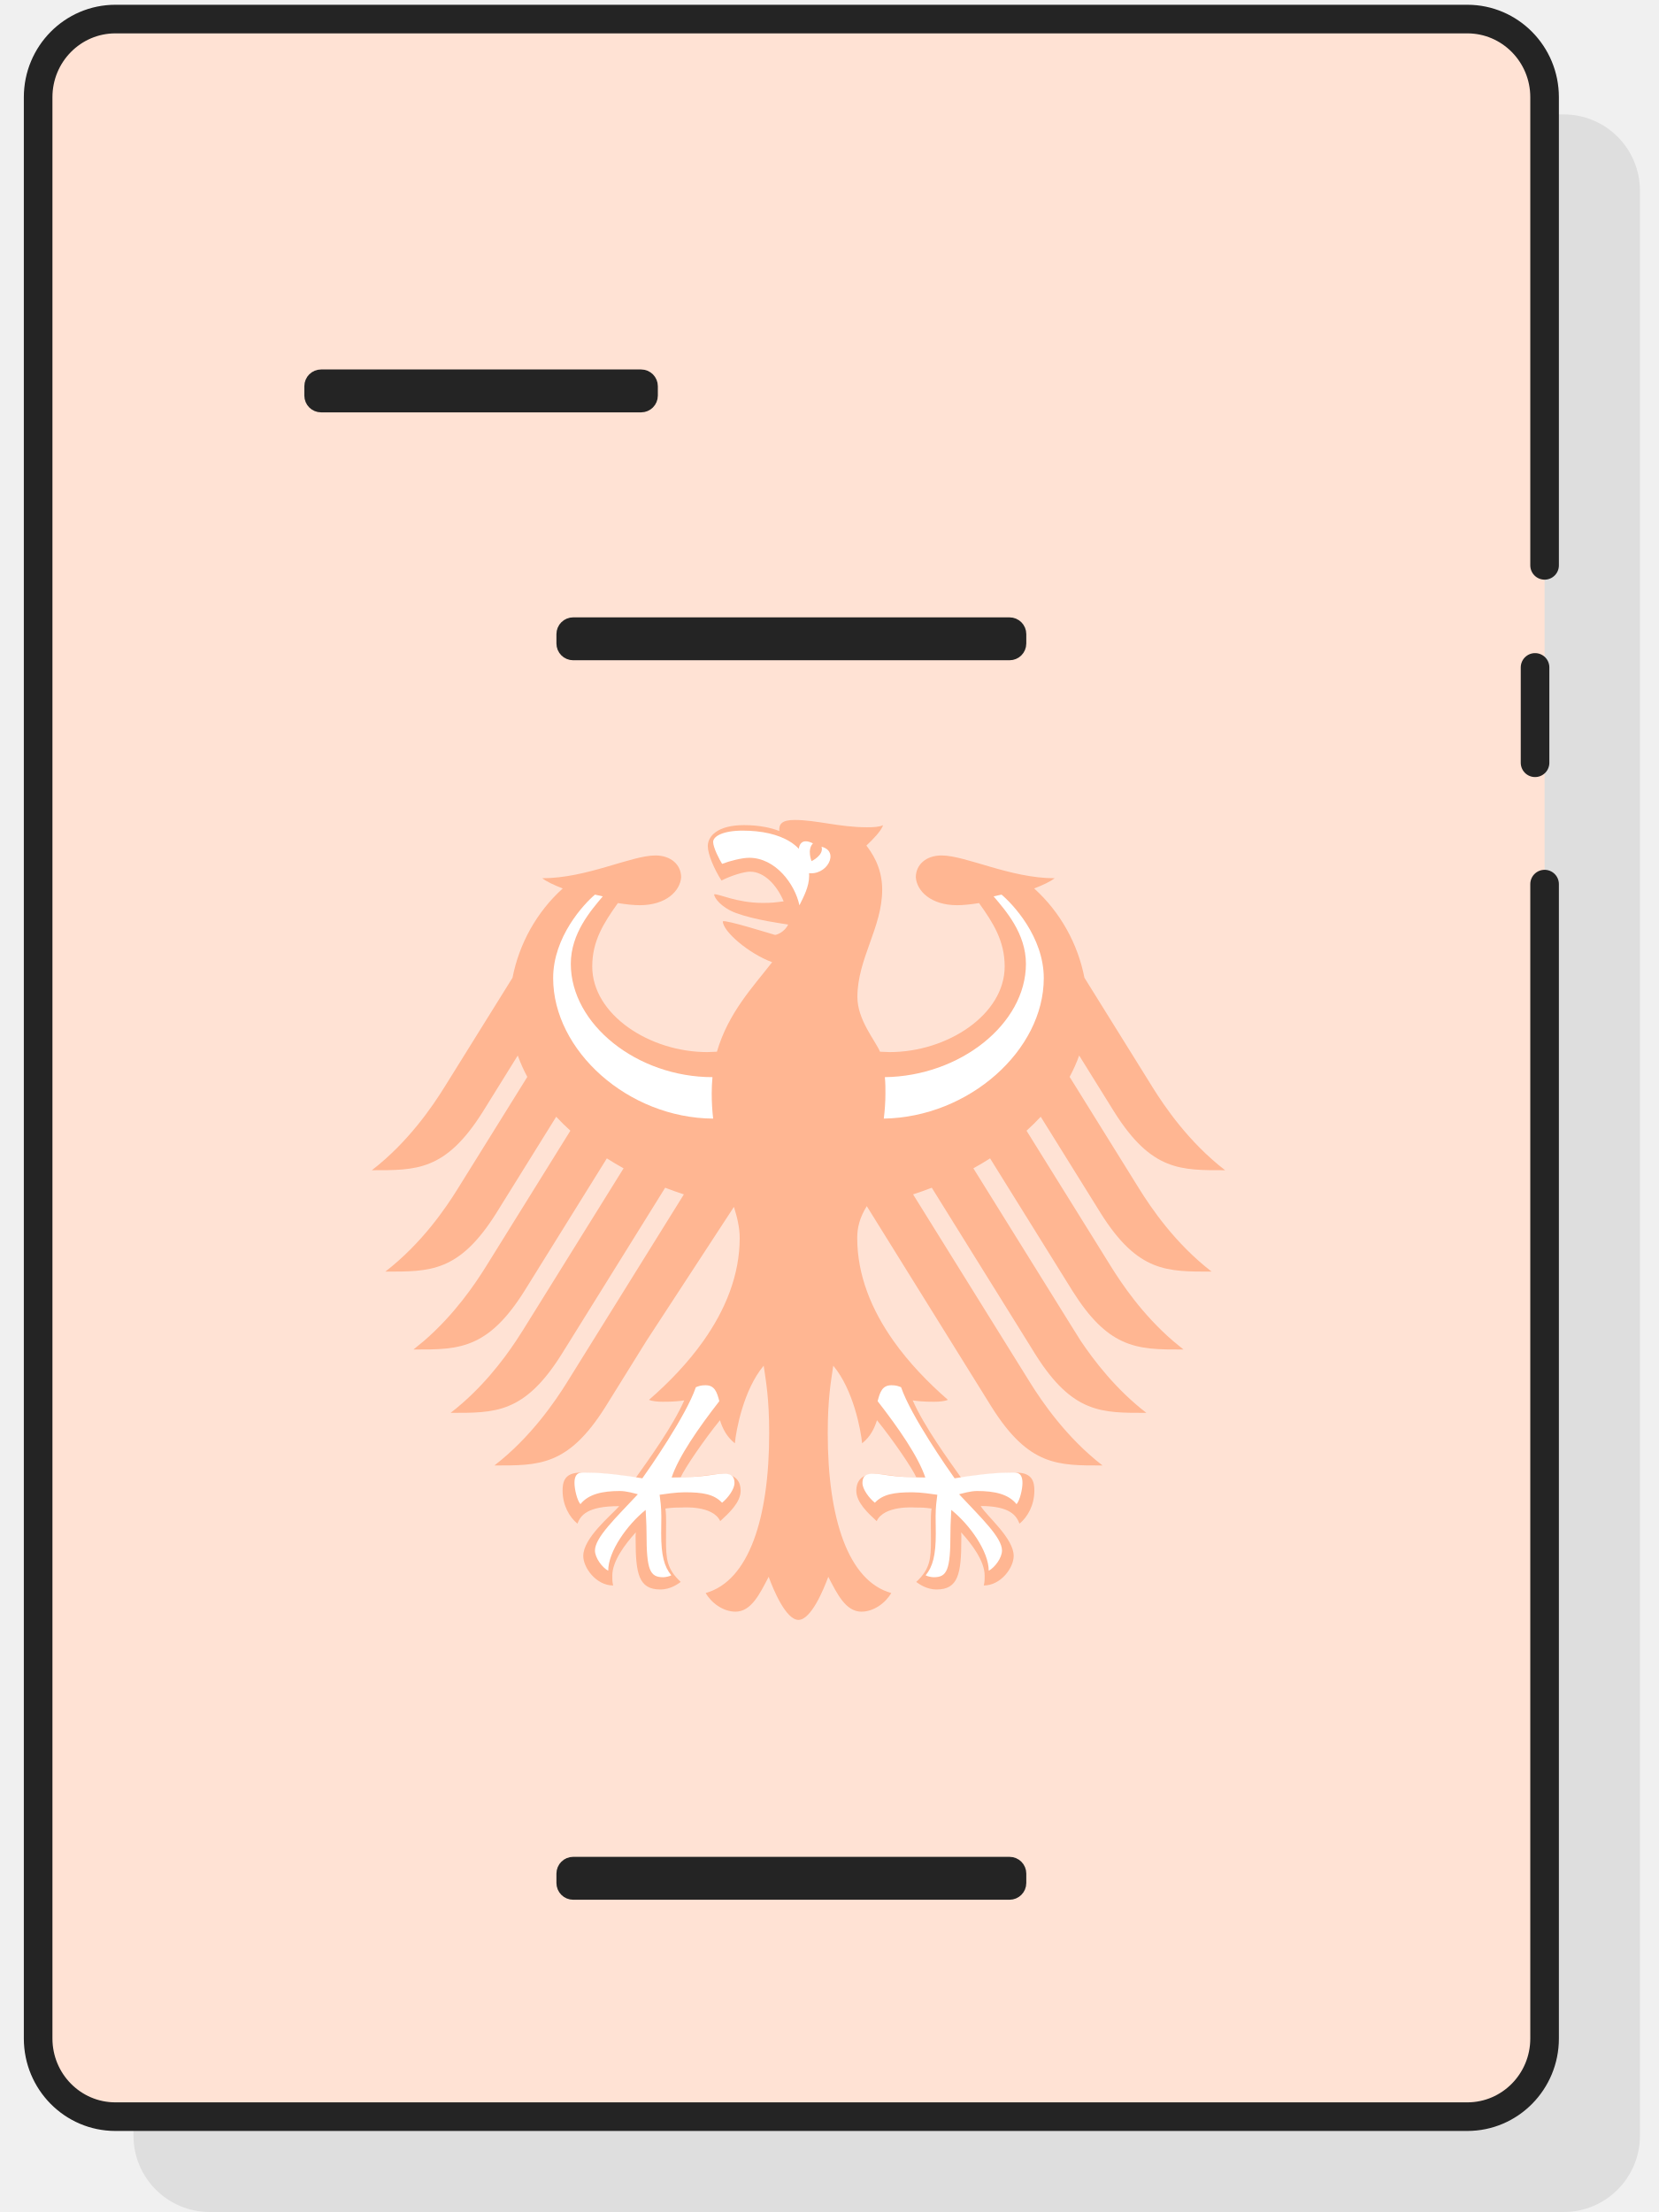
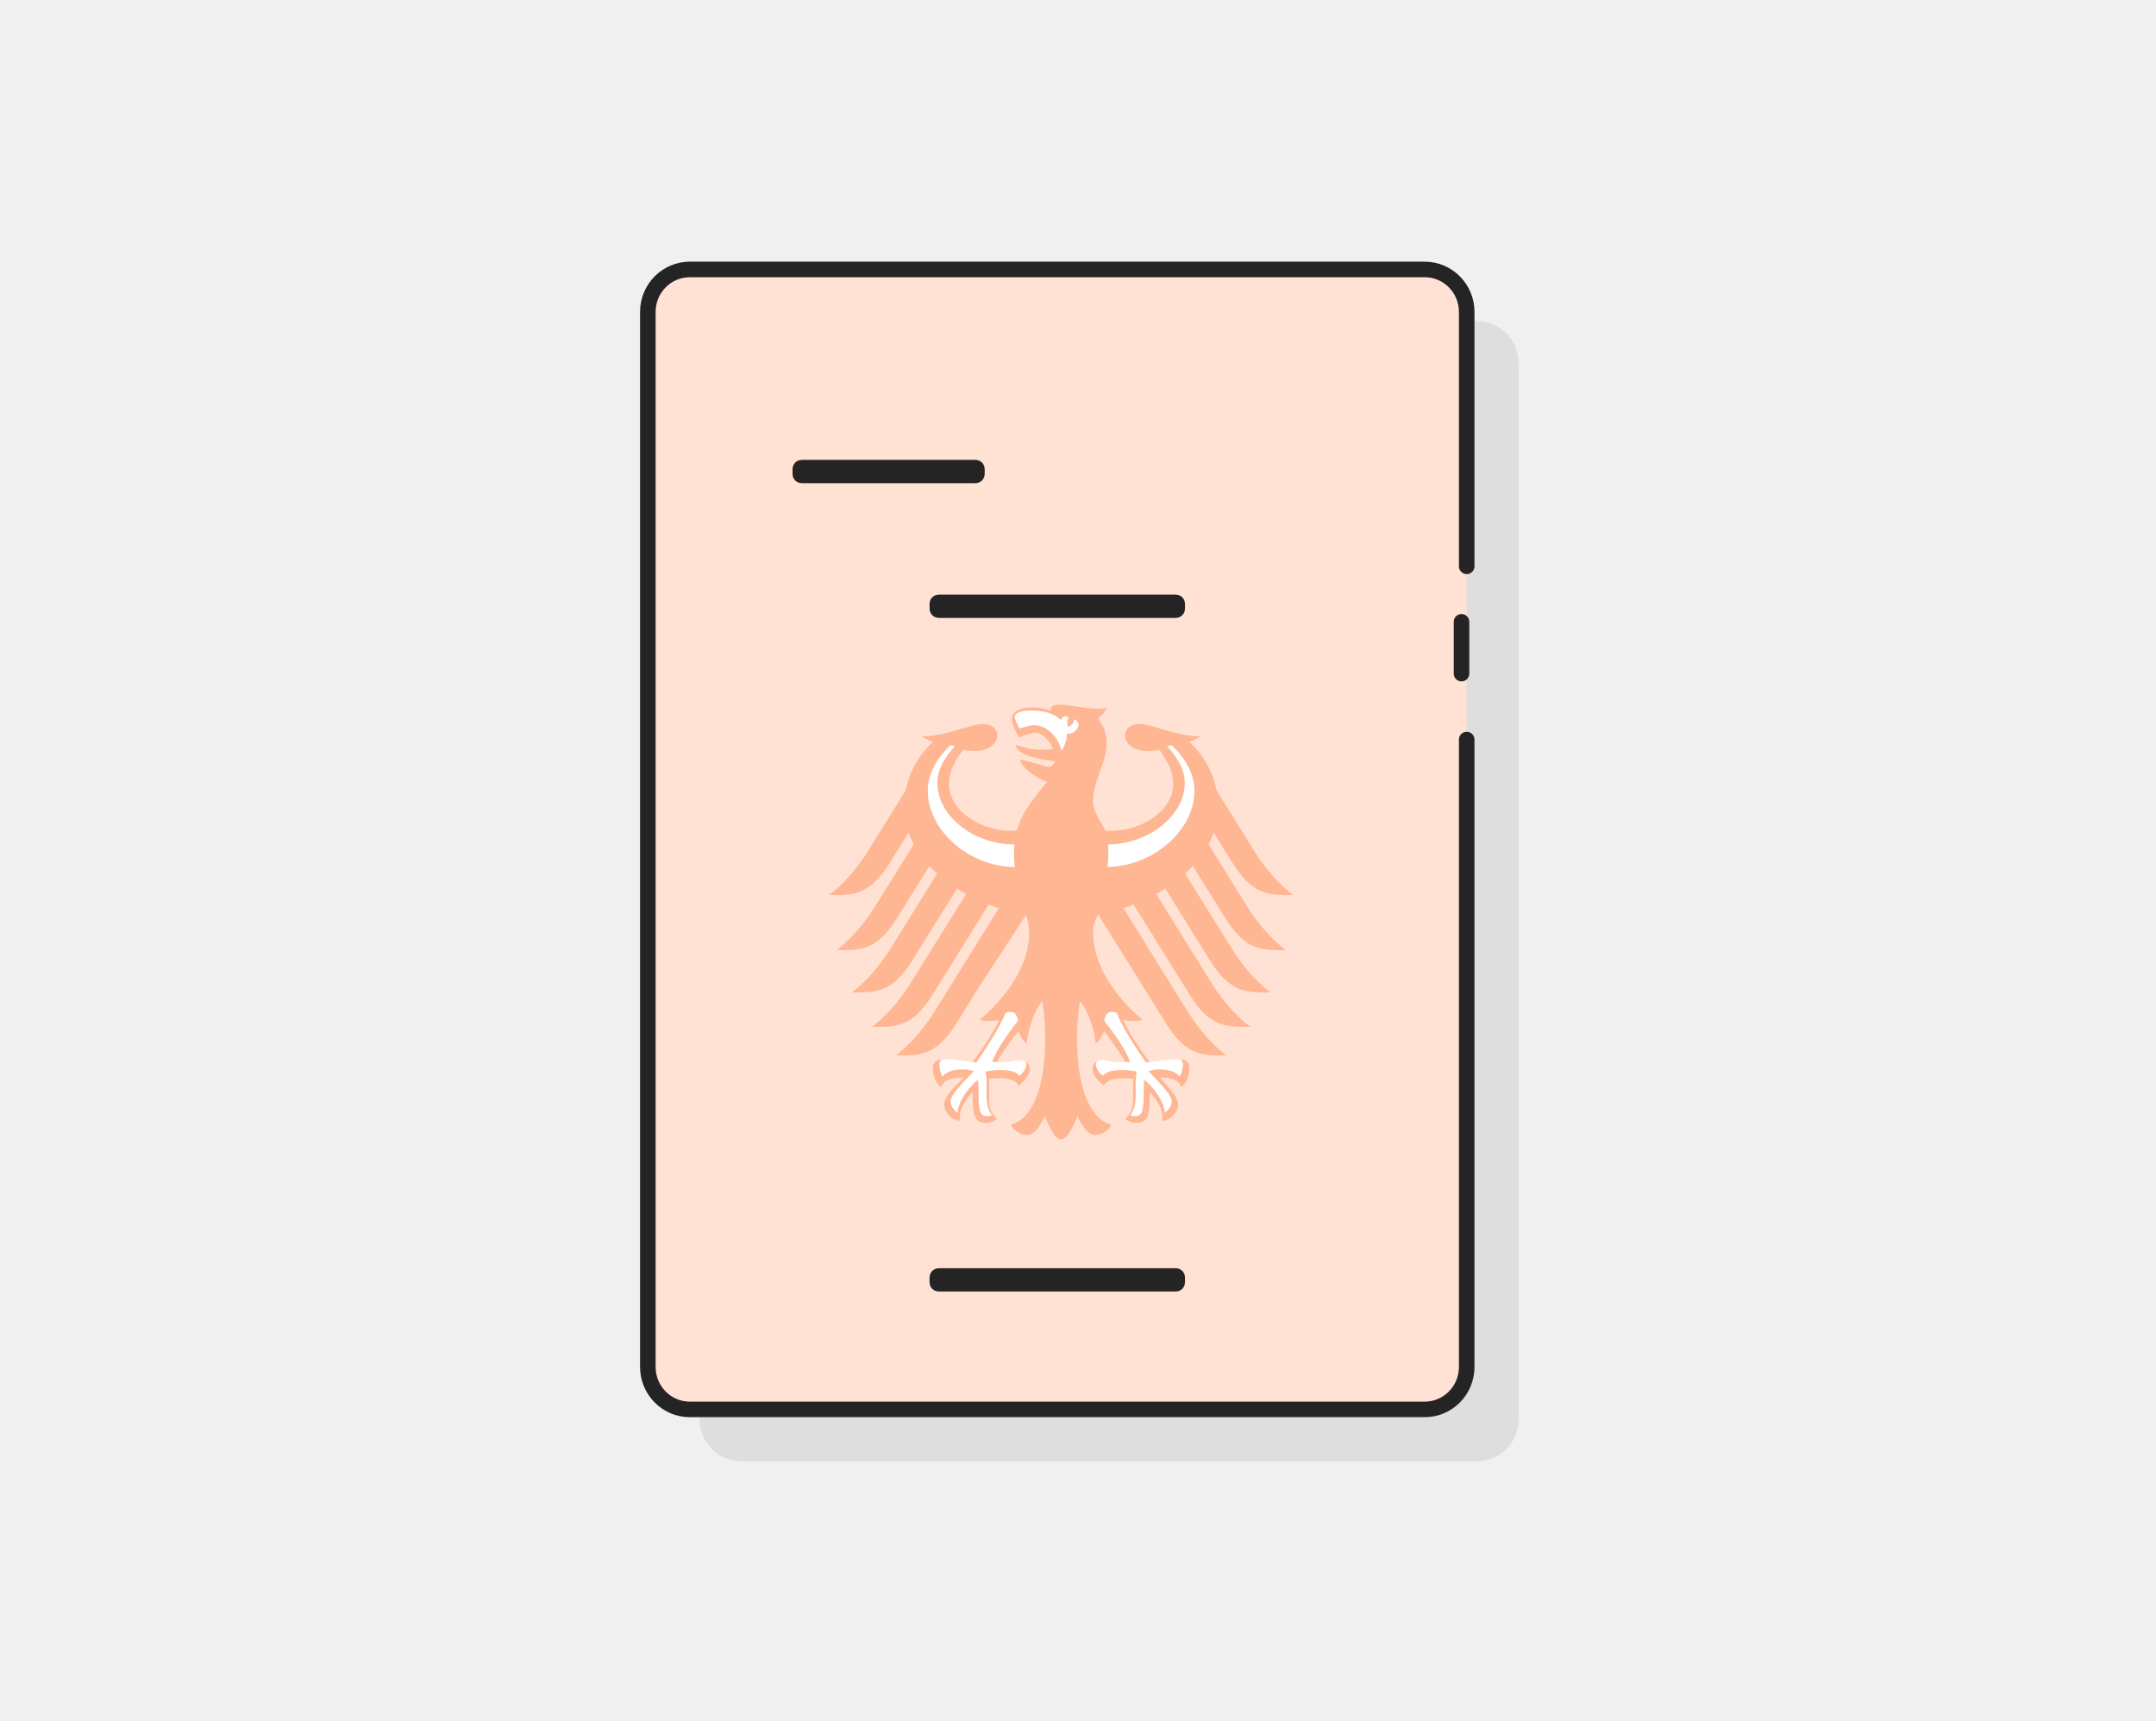
- <svg xmlns="http://www.w3.org/2000/svg" width="87px" height="116px" viewBox="0 0 87 116" version="1.1">
-   <g id="01_Design" stroke="none" stroke-width="1" fill="none" fill-rule="evenodd">
-     <g id="03_Andere_dienstleistungen-Copy" transform="translate(-679, -320)">
-       <g id="fuerungszeug_butoon_off" transform="translate(616, 293)">
-         <g id="icon_führungszeugnis" transform="translate(64.5, 28)">
-           <rect id="Rectangle" fill="#DEDEDE" x="5.5" y="5" width="79" height="110" rx="4" />
-           <path d="M79.5,45.364 L79.5,105.901 C79.5,108.165 77.686,110 75.449,110 L4.551,110 C2.314,110 0.5,108.165 0.5,105.901 L0.5,4.099 C0.5,1.835 2.314,0 4.551,0 L75.449,0 C77.686,0 79.5,1.835 79.5,4.099 L79.5,28.648 M79,34 L79,39" id="Shape" stroke="#242424" stroke-width="1.5" fill="#FFE2D4" stroke-linecap="round" />
-           <rect id="Rectangle-Copy-4" stroke="#242424" stroke-width="1.25" x="15.085" y="19" width="17.288" height="1" rx="0.254" />
-           <rect id="Rectangle-Copy-6" stroke="#242424" stroke-width="1.25" x="28.305" y="32" width="23.39" height="1" rx="0.254" />
-           <rect id="Rectangle-Copy-7" stroke="#242424" stroke-width="1.25" x="28.305" y="97" width="23.39" height="1" rx="0.254" />
-           <g id="Bundesadler_Bundesorgane" transform="translate(18, 42)">
-             <path d="M37.176,27.319 C37.864,28.34 39.003,29.849 40.617,31.092 C38.299,31.092 36.762,31.147 34.8,28.03 L34.359,27.319 L29.364,19.286 C29.042,19.41 28.716,19.526 28.383,19.635 L33.16,27.319 L34.528,29.518 C35.128,30.478 36.41,32.379 38.318,33.851 C36.002,33.851 34.465,33.904 32.503,30.787 L30.348,27.319 L25.955,20.252 C25.578,20.858 25.454,21.389 25.454,21.919 C25.454,23.873 26.206,25.694 27.356,27.319 C28.153,28.446 29.147,29.484 30.209,30.409 C30.044,30.483 29.755,30.51 29.487,30.51 C28.953,30.51 28.605,30.478 28.364,30.438 C28.965,31.809 30.256,33.582 30.907,34.5 C31.757,34.347 32.991,34.227 33.801,34.227 C34.648,34.227 34.743,34.724 34.743,35.167 C34.743,35.94 34.383,36.56 33.964,36.903 C33.809,36.501 33.491,35.977 31.929,35.977 C32.228,36.495 33.659,37.658 33.659,38.595 C33.659,39.215 32.984,40.145 32.09,40.145 C32.144,39.944 32.136,39.759 32.136,39.622 C32.136,38.866 31.468,37.979 30.904,37.359 C30.921,37.543 30.912,37.524 30.912,37.737 C30.912,39.531 30.75,40.354 29.618,40.354 C29.063,40.354 28.68,40.049 28.548,39.959 C29.283,39.276 29.32,38.743 29.32,37.736 L29.314,36.865 C29.313,36.638 29.317,36.332 29.352,36.11 C28.947,36.054 28.784,36.056 28.471,36.056 C28.471,36.056 26.861,35.927 26.474,36.77 C26.039,36.366 25.405,35.799 25.405,35.17 C25.405,34.757 25.599,34.288 26.428,34.288 C26.742,34.288 27.729,34.481 28.556,34.481 C28.333,33.984 27.344,32.532 26.49,31.478 C26.359,31.888 26.159,32.332 25.71,32.69 C25.648,32.014 25.252,29.872 24.197,28.619 C24.075,29.464 23.908,30.333 23.908,32.164 C23.908,36.62 24.975,39.909 27.238,40.54 C26.943,41.058 26.32,41.518 25.675,41.518 C24.847,41.518 24.396,40.575 23.936,39.689 C23.697,40.345 23.035,41.949 22.373,41.949 C21.709,41.949 21.048,40.345 20.81,39.689 C20.349,40.575 19.899,41.518 19.071,41.518 C18.424,41.518 17.801,41.058 17.507,40.54 C19.77,39.909 20.837,36.62 20.837,32.164 C20.837,30.333 20.671,29.464 20.549,28.619 C19.494,29.872 19.098,32.014 19.037,32.69 C18.589,32.332 18.386,31.888 18.256,31.478 C17.401,32.532 16.414,33.984 16.19,34.481 C17.017,34.481 18.004,34.288 18.318,34.288 C19.146,34.288 19.341,34.757 19.341,35.17 C19.341,35.799 18.707,36.366 18.27,36.77 C17.884,35.927 16.275,36.056 16.275,36.056 C15.962,36.056 15.799,36.054 15.394,36.11 C15.429,36.332 15.435,36.638 15.432,36.865 L15.426,37.736 C15.426,38.743 15.462,39.276 16.199,39.959 C16.065,40.049 15.682,40.354 15.128,40.354 C13.996,40.354 13.833,39.531 13.833,37.737 C13.833,37.524 13.825,37.543 13.842,37.359 C13.278,37.979 12.61,38.866 12.61,39.622 C12.61,39.759 12.603,39.944 12.655,40.145 C11.764,40.145 11.087,39.215 11.087,38.595 C11.087,37.658 12.518,36.495 12.974,35.985 C11.254,35.977 10.937,36.501 10.78,36.903 C10.363,36.56 10.003,35.94 10.003,35.167 C10.003,34.724 10.097,34.227 10.943,34.227 C11.753,34.227 12.989,34.347 13.839,34.5 C14.49,33.582 15.779,31.809 16.382,30.438 C16.14,30.478 15.793,30.51 15.258,30.51 C14.99,30.51 14.702,30.483 14.535,30.409 C15.599,29.484 16.592,28.446 17.39,27.316 C18.539,25.688 19.291,23.873 19.291,21.919 C19.291,21.389 19.166,20.858 18.988,20.29 L14.398,27.319 L12.243,30.787 C10.281,33.904 8.744,33.851 6.426,33.851 C8.336,32.379 9.618,30.478 10.218,29.518 L11.585,27.319 L16.363,19.635 C16.03,19.526 15.702,19.41 15.382,19.286 L10.387,27.319 L9.944,28.03 C7.984,31.147 6.447,31.092 4.13,31.092 C5.741,29.849 6.882,28.34 7.568,27.307 L7.921,26.76 L13.201,18.268 C12.9,18.102 12.607,17.928 12.324,17.747 L7.998,24.707 C7.086,26.156 6.266,26.918 5.416,27.319 C4.439,27.784 3.421,27.77 2.182,27.77 L2.734,27.318 C4.352,25.92 5.424,24.315 5.974,23.435 L10.411,16.296 C10.15,16.058 9.902,15.815 9.668,15.563 L6.523,20.622 C4.562,23.741 3.026,23.684 0.707,23.684 C2.633,22.199 3.892,20.325 4.499,19.348 L8.153,13.473 C7.957,13.108 7.789,12.734 7.652,12.352 L5.817,15.306 C3.855,18.424 2.318,18.368 0,18.368 C1.918,16.892 3.189,15.001 3.793,14.033 L7.377,8.274 C7.724,6.492 8.641,4.829 10.011,3.592 C9.551,3.416 9.167,3.232 8.936,3.056 C11.277,3.056 13.594,1.861 14.871,1.861 C15.692,1.861 16.22,2.354 16.22,3.007 C16.165,3.732 15.423,4.47 14.049,4.47 C13.738,4.47 13.34,4.429 12.903,4.358 C12.16,5.4 11.558,6.341 11.558,7.683 C11.558,10.206 14.561,12.173 17.59,12.173 L18.096,12.153 C18.696,10.108 19.973,8.769 20.993,7.459 C19.77,7.011 18.406,5.843 18.406,5.315 C18.56,5.225 20.905,5.963 21.147,6.029 C21.589,5.943 21.827,5.526 21.827,5.483 C21.576,5.441 20.106,5.251 19.102,4.882 C18.338,4.601 17.951,4.092 17.951,3.899 C18.197,3.86 19.125,4.35 20.493,4.35 C20.998,4.35 21.094,4.33 21.596,4.268 C21.244,3.424 20.582,2.711 19.837,2.711 C19.538,2.711 18.882,2.898 18.335,3.176 C17.952,2.579 17.618,1.797 17.618,1.369 C17.618,0.861 18.116,0.27 19.518,0.27 C19.911,0.27 20.277,0.304 20.617,0.368 C20.892,0.421 21.122,0.483 21.368,0.579 C21.338,0.207 21.514,0 22.172,0 C23.327,0 24.51,0.383 25.961,0.383 C26.337,0.383 26.592,0.368 26.809,0.275 C26.715,0.567 26.307,0.993 25.935,1.341 C26.166,1.657 26.763,2.421 26.763,3.656 C26.763,5.641 25.463,7.279 25.463,9.284 C25.463,10.476 26.376,11.529 26.65,12.153 L27.154,12.173 C30.185,12.173 33.186,10.206 33.186,7.683 C33.186,6.341 32.586,5.4 31.842,4.358 C31.406,4.429 31.009,4.47 30.697,4.47 C29.323,4.47 28.58,3.732 28.527,3.007 C28.527,2.354 29.053,1.861 29.875,1.861 C31.152,1.861 33.469,3.056 35.81,3.056 C35.577,3.232 35.195,3.416 34.733,3.592 C36.104,4.829 37.022,6.492 37.369,8.274 L40.952,14.033 C41.555,15.001 42.828,16.892 44.746,18.368 C42.427,18.368 40.891,18.424 38.93,15.306 L37.093,12.352 C36.957,12.734 36.787,13.108 36.593,13.473 L40.245,19.348 C40.854,20.325 42.112,22.199 44.038,23.684 C41.72,23.684 40.183,23.741 38.223,20.622 L35.077,15.563 C34.844,15.815 34.595,16.058 34.333,16.296 L38.772,23.435 C39.322,24.315 40.393,25.922 42.012,27.318 L42.563,27.77 C41.324,27.77 40.307,27.782 39.329,27.319 C38.478,26.92 37.659,26.156 36.748,24.707 L32.421,17.747 C32.137,17.928 31.846,18.102 31.545,18.268 L36.825,26.76 L37.176,27.319 L37.176,27.319 Z" id="Path" fill="#FFB692" fill-rule="nonzero" />
-             <path d="M18.222,30.479 C18.097,29.997 17.976,29.644 17.499,29.644 C17.255,29.644 17.139,29.689 16.992,29.747 C16.478,31.256 14.497,34.09 14.185,34.525 C13.329,34.378 12.133,34.219 11.165,34.219 C10.939,34.219 10.627,34.196 10.627,34.771 C10.627,35.105 10.767,35.687 10.938,35.88 C11.364,35.348 12.098,35.19 13.007,35.19 C13.36,35.19 13.788,35.32 13.95,35.361 C12.793,36.6 11.701,37.626 11.701,38.311 C11.701,38.695 12.078,39.202 12.395,39.371 C12.395,38.36 13.387,36.962 14.359,36.181 C14.359,36.319 14.405,36.849 14.405,37.425 C14.405,39.334 14.583,39.712 15.278,39.712 C15.404,39.712 15.623,39.663 15.704,39.611 C15.33,39.158 15.173,38.557 15.173,37.423 C15.173,37.097 15.181,36.79 15.181,36.523 C15.181,36.02 15.127,35.665 15.091,35.387 C15.358,35.348 15.961,35.257 16.406,35.257 C17.352,35.257 17.939,35.355 18.366,35.805 C18.674,35.558 19.017,35.094 19.017,34.774 C19.017,34.313 18.723,34.282 18.414,34.282 C17.934,34.282 17.54,34.482 15.722,34.482 C16.08,33.4 17.129,31.881 18.222,30.479 L18.222,30.479 L18.222,30.479 Z" id="Path" fill="#FFFFFF" />
-             <path d="M29.024,34.482 C27.206,34.482 26.811,34.282 26.332,34.282 C26.024,34.282 25.729,34.313 25.729,34.774 C25.729,35.094 26.072,35.558 26.378,35.805 C26.806,35.355 27.394,35.257 28.341,35.257 C28.783,35.257 29.388,35.348 29.654,35.387 C29.618,35.665 29.565,36.02 29.565,36.523 C29.565,36.79 29.574,37.097 29.574,37.423 C29.574,38.557 29.416,39.158 29.042,39.611 C29.124,39.663 29.342,39.712 29.468,39.712 C30.164,39.712 30.342,39.334 30.342,37.425 C30.342,36.849 30.388,36.319 30.388,36.181 C31.36,36.962 32.35,38.36 32.35,39.371 C32.669,39.202 33.046,38.695 33.046,38.311 C33.046,37.626 31.953,36.6 30.796,35.361 C30.959,35.32 31.386,35.19 31.74,35.19 C32.649,35.19 33.383,35.348 33.809,35.88 C33.98,35.687 34.119,35.105 34.119,34.771 C34.119,34.196 33.807,34.219 33.581,34.219 C32.614,34.219 31.416,34.378 30.562,34.525 C30.25,34.09 28.268,31.256 27.754,29.747 C27.607,29.689 27.491,29.644 27.247,29.644 C26.77,29.644 26.649,29.997 26.524,30.479 C27.617,31.881 28.666,33.4 29.024,34.482 L29.024,34.482 Z" id="Path" fill="#FFFFFF" fill-rule="nonzero" />
-             <path d="M35.237,8.296 C35.237,6.122 33.598,4.398 33.021,3.915 L32.606,4.007 C33.219,4.731 34.301,5.94 34.301,7.543 C34.301,10.697 30.846,13.435 26.903,13.487 C26.935,13.813 26.933,14.097 26.933,14.342 C26.933,14.794 26.9,15.235 26.847,15.661 C31.322,15.586 35.237,12.075 35.237,8.296 L35.237,8.296 Z" id="Path" fill="#FFFFFF" fill-rule="nonzero" />
-             <path d="M10.434,7.542 C10.434,5.939 11.503,4.731 12.11,4.007 L11.7,3.915 C11.129,4.398 9.508,6.121 9.508,8.294 C9.508,12.099 13.437,15.632 17.898,15.661 C17.851,15.247 17.823,14.806 17.823,14.338 C17.823,14.045 17.837,13.759 17.863,13.487 C13.918,13.487 10.434,10.723 10.434,7.542 L10.434,7.542 Z" id="Path" fill="#FFFFFF" fill-rule="nonzero" />
-             <path d="M22.423,4.475 C22.64,4.034 22.932,3.508 22.932,2.928 C22.932,1.325 21.441,0.559 19.442,0.559 C18.417,0.559 17.898,0.855 17.898,1.153 C17.898,1.448 18.236,2.1 18.369,2.302 C18.738,2.157 19.403,1.983 19.788,1.983 C21.158,1.983 22.184,3.35 22.423,4.475 L22.423,4.475 Z" id="Path" fill="#FFFFFF" fill-rule="nonzero" />
-             <path d="M22.83,2.775 C23.858,2.98 24.561,1.644 23.583,1.405 C23.719,1.845 23.06,2.159 23.06,2.159 C23.06,2.159 22.81,1.564 23.132,1.227 C22.536,0.932 22.384,1.292 22.373,1.67 C22.607,1.988 22.762,2.362 22.83,2.775 L22.83,2.775 L22.83,2.775 Z" id="Path" fill="#FFFFFF" />
-           </g>
-         </g>
-       </g>
+ <svg xmlns="http://www.w3.org/2000/svg" width="208" height="166" viewBox="0 0 208 166">
+   <g fill="none" fill-rule="evenodd" transform="translate(62 26)">
+     <rect width="79" height="110" x="5.5" y="5" fill="#DEDEDE" rx="4" />
+     <path fill="#FFE2D4" stroke="#242424" stroke-linecap="round" stroke-width="1.5" d="M79.5,45.364 L79.5,105.901 C79.5,108.165 77.686,110 75.449,110 L4.551,110 C2.314,110 0.5,108.165 0.5,105.901 L0.5,4.099 C0.5,1.835 2.314,0 4.551,0 L75.449,0 C77.686,0 79.5,1.835 79.5,4.099 L79.5,28.648 M79,34 L79,39" />
+     <rect width="17.288" height="1" x="15.085" y="19" stroke="#242424" stroke-width="1.25" rx=".254" />
+     <rect width="23.39" height="1" x="28.305" y="32" stroke="#242424" stroke-width="1.25" rx=".254" />
+     <rect width="23.39" height="1" x="28.305" y="97" stroke="#242424" stroke-width="1.25" rx=".254" />
+     <g transform="translate(18 42)">
+       <path fill="#FFB692" fill-rule="nonzero" d="M37.176,27.319 C37.864,28.34 39.003,29.849 40.617,31.092 C38.299,31.092 36.762,31.147 34.8,28.03 L34.359,27.319 L29.364,19.286 C29.042,19.41 28.716,19.526 28.383,19.635 L33.16,27.319 L34.528,29.518 C35.128,30.478 36.41,32.379 38.318,33.851 C36.002,33.851 34.465,33.904 32.503,30.787 L30.348,27.319 L25.955,20.252 C25.578,20.858 25.454,21.389 25.454,21.919 C25.454,23.873 26.206,25.694 27.356,27.319 C28.153,28.446 29.147,29.484 30.209,30.409 C30.044,30.483 29.755,30.51 29.487,30.51 C28.953,30.51 28.605,30.478 28.364,30.438 C28.965,31.809 30.256,33.582 30.907,34.5 C31.757,34.347 32.991,34.227 33.801,34.227 C34.648,34.227 34.743,34.724 34.743,35.167 C34.743,35.94 34.383,36.56 33.964,36.903 C33.809,36.501 33.491,35.977 31.929,35.977 C32.228,36.495 33.659,37.658 33.659,38.595 C33.659,39.215 32.984,40.145 32.09,40.145 C32.144,39.944 32.136,39.759 32.136,39.622 C32.136,38.866 31.468,37.979 30.904,37.359 C30.921,37.543 30.912,37.524 30.912,37.737 C30.912,39.531 30.75,40.354 29.618,40.354 C29.063,40.354 28.68,40.049 28.548,39.959 C29.283,39.276 29.32,38.743 29.32,37.736 L29.314,36.865 C29.313,36.638 29.317,36.332 29.352,36.11 C28.947,36.054 28.784,36.056 28.471,36.056 C28.471,36.056 26.861,35.927 26.474,36.77 C26.039,36.366 25.405,35.799 25.405,35.17 C25.405,34.757 25.599,34.288 26.428,34.288 C26.742,34.288 27.729,34.481 28.556,34.481 C28.333,33.984 27.344,32.532 26.49,31.478 C26.359,31.888 26.159,32.332 25.71,32.69 C25.648,32.014 25.252,29.872 24.197,28.619 C24.075,29.464 23.908,30.333 23.908,32.164 C23.908,36.62 24.975,39.909 27.238,40.54 C26.943,41.058 26.32,41.518 25.675,41.518 C24.847,41.518 24.396,40.575 23.936,39.689 C23.697,40.345 23.035,41.949 22.373,41.949 C21.709,41.949 21.048,40.345 20.81,39.689 C20.349,40.575 19.899,41.518 19.071,41.518 C18.424,41.518 17.801,41.058 17.507,40.54 C19.77,39.909 20.837,36.62 20.837,32.164 C20.837,30.333 20.671,29.464 20.549,28.619 C19.494,29.872 19.098,32.014 19.037,32.69 C18.589,32.332 18.386,31.888 18.256,31.478 C17.401,32.532 16.414,33.984 16.19,34.481 C17.017,34.481 18.004,34.288 18.318,34.288 C19.146,34.288 19.341,34.757 19.341,35.17 C19.341,35.799 18.707,36.366 18.27,36.77 C17.884,35.927 16.275,36.056 16.275,36.056 C15.962,36.056 15.799,36.054 15.394,36.11 C15.429,36.332 15.435,36.638 15.432,36.865 L15.426,37.736 C15.426,38.743 15.462,39.276 16.199,39.959 C16.065,40.049 15.682,40.354 15.128,40.354 C13.996,40.354 13.833,39.531 13.833,37.737 C13.833,37.524 13.825,37.543 13.842,37.359 C13.278,37.979 12.61,38.866 12.61,39.622 C12.61,39.759 12.603,39.944 12.655,40.145 C11.764,40.145 11.087,39.215 11.087,38.595 C11.087,37.658 12.518,36.495 12.974,35.985 C11.254,35.977 10.937,36.501 10.78,36.903 C10.363,36.56 10.003,35.94 10.003,35.167 C10.003,34.724 10.097,34.227 10.943,34.227 C11.753,34.227 12.989,34.347 13.839,34.5 C14.49,33.582 15.779,31.809 16.382,30.438 C16.14,30.478 15.793,30.51 15.258,30.51 C14.99,30.51 14.702,30.483 14.535,30.409 C15.599,29.484 16.592,28.446 17.39,27.316 C18.539,25.688 19.291,23.873 19.291,21.919 C19.291,21.389 19.166,20.858 18.988,20.29 L14.398,27.319 L12.243,30.787 C10.281,33.904 8.744,33.851 6.426,33.851 C8.336,32.379 9.618,30.478 10.218,29.518 L11.585,27.319 L16.363,19.635 C16.03,19.526 15.702,19.41 15.382,19.286 L10.387,27.319 L9.944,28.03 C7.984,31.147 6.447,31.092 4.13,31.092 C5.741,29.849 6.882,28.34 7.568,27.307 L7.921,26.76 L13.201,18.268 C12.9,18.102 12.607,17.928 12.324,17.747 L7.998,24.707 C7.086,26.156 6.266,26.918 5.416,27.319 C4.439,27.784 3.421,27.77 2.182,27.77 L2.734,27.318 C4.352,25.92 5.424,24.315 5.974,23.435 L10.411,16.296 C10.15,16.058 9.902,15.815 9.668,15.563 L6.523,20.622 C4.562,23.741 3.026,23.684 0.707,23.684 C2.633,22.199 3.892,20.325 4.499,19.348 L8.153,13.473 C7.957,13.108 7.789,12.734 7.652,12.352 L5.817,15.306 C3.855,18.424 2.318,18.368 0,18.368 C1.918,16.892 3.189,15.001 3.793,14.033 L7.377,8.274 C7.724,6.492 8.641,4.829 10.011,3.592 C9.551,3.416 9.167,3.232 8.936,3.056 C11.277,3.056 13.594,1.861 14.871,1.861 C15.692,1.861 16.22,2.354 16.22,3.007 C16.165,3.732 15.423,4.47 14.049,4.47 C13.738,4.47 13.34,4.429 12.903,4.358 C12.16,5.4 11.558,6.341 11.558,7.683 C11.558,10.206 14.561,12.173 17.59,12.173 L18.096,12.153 C18.696,10.108 19.973,8.769 20.993,7.459 C19.77,7.011 18.406,5.843 18.406,5.315 C18.56,5.225 20.905,5.963 21.147,6.029 C21.589,5.943 21.827,5.526 21.827,5.483 C21.576,5.441 20.106,5.251 19.102,4.882 C18.338,4.601 17.951,4.092 17.951,3.899 C18.197,3.86 19.125,4.35 20.493,4.35 C20.998,4.35 21.094,4.33 21.596,4.268 C21.244,3.424 20.582,2.711 19.837,2.711 C19.538,2.711 18.882,2.898 18.335,3.176 C17.952,2.579 17.618,1.797 17.618,1.369 C17.618,0.861 18.116,0.27 19.518,0.27 C19.911,0.27 20.277,0.304 20.617,0.368 C20.892,0.421 21.122,0.483 21.368,0.579 C21.338,0.207 21.514,0 22.172,0 C23.327,0 24.51,0.383 25.961,0.383 C26.337,0.383 26.592,0.368 26.809,0.275 C26.715,0.567 26.307,0.993 25.935,1.341 C26.166,1.657 26.763,2.421 26.763,3.656 C26.763,5.641 25.463,7.279 25.463,9.284 C25.463,10.476 26.376,11.529 26.65,12.153 L27.154,12.173 C30.185,12.173 33.186,10.206 33.186,7.683 C33.186,6.341 32.586,5.4 31.842,4.358 C31.406,4.429 31.009,4.47 30.697,4.47 C29.323,4.47 28.58,3.732 28.527,3.007 C28.527,2.354 29.053,1.861 29.875,1.861 C31.152,1.861 33.469,3.056 35.81,3.056 C35.577,3.232 35.195,3.416 34.733,3.592 C36.104,4.829 37.022,6.492 37.369,8.274 L40.952,14.033 C41.555,15.001 42.828,16.892 44.746,18.368 C42.427,18.368 40.891,18.424 38.93,15.306 L37.093,12.352 C36.957,12.734 36.787,13.108 36.593,13.473 L40.245,19.348 C40.854,20.325 42.112,22.199 44.038,23.684 C41.72,23.684 40.183,23.741 38.223,20.622 L35.077,15.563 C34.844,15.815 34.595,16.058 34.333,16.296 L38.772,23.435 C39.322,24.315 40.393,25.922 42.012,27.318 L42.563,27.77 C41.324,27.77 40.307,27.782 39.329,27.319 C38.478,26.92 37.659,26.156 36.748,24.707 L32.421,17.747 C32.137,17.928 31.846,18.102 31.545,18.268 L36.825,26.76 L37.176,27.319 L37.176,27.319 Z" />
+       <path fill="#FFF" d="M18.222,30.479 C18.097,29.997 17.976,29.644 17.499,29.644 C17.255,29.644 17.139,29.689 16.992,29.747 C16.478,31.256 14.497,34.09 14.185,34.525 C13.329,34.378 12.133,34.219 11.165,34.219 C10.939,34.219 10.627,34.196 10.627,34.771 C10.627,35.105 10.767,35.687 10.938,35.88 C11.364,35.348 12.098,35.19 13.007,35.19 C13.36,35.19 13.788,35.32 13.95,35.361 C12.793,36.6 11.701,37.626 11.701,38.311 C11.701,38.695 12.078,39.202 12.395,39.371 C12.395,38.36 13.387,36.962 14.359,36.181 C14.359,36.319 14.405,36.849 14.405,37.425 C14.405,39.334 14.583,39.712 15.278,39.712 C15.404,39.712 15.623,39.663 15.704,39.611 C15.33,39.158 15.173,38.557 15.173,37.423 C15.173,37.097 15.181,36.79 15.181,36.523 C15.181,36.02 15.127,35.665 15.091,35.387 C15.358,35.348 15.961,35.257 16.406,35.257 C17.352,35.257 17.939,35.355 18.366,35.805 C18.674,35.558 19.017,35.094 19.017,34.774 C19.017,34.313 18.723,34.282 18.414,34.282 C17.934,34.282 17.54,34.482 15.722,34.482 C16.08,33.4 17.129,31.881 18.222,30.479 L18.222,30.479 L18.222,30.479 Z" />
+       <path fill="#FFF" fill-rule="nonzero" d="M29.024 34.482C27.206 34.482 26.811 34.282 26.332 34.282 26.024 34.282 25.729 34.313 25.729 34.774 25.729 35.094 26.072 35.558 26.378 35.805 26.806 35.355 27.394 35.257 28.341 35.257 28.783 35.257 29.388 35.348 29.654 35.387 29.618 35.665 29.565 36.02 29.565 36.523 29.565 36.79 29.574 37.097 29.574 37.423 29.574 38.557 29.416 39.158 29.042 39.611 29.124 39.663 29.342 39.712 29.468 39.712 30.164 39.712 30.342 39.334 30.342 37.425 30.342 36.849 30.388 36.319 30.388 36.181 31.36 36.962 32.35 38.36 32.35 39.371 32.669 39.202 33.046 38.695 33.046 38.311 33.046 37.626 31.953 36.6 30.796 35.361 30.959 35.32 31.386 35.19 31.74 35.19 32.649 35.19 33.383 35.348 33.809 35.88 33.98 35.687 34.119 35.105 34.119 34.771 34.119 34.196 33.807 34.219 33.581 34.219 32.614 34.219 31.416 34.378 30.562 34.525 30.25 34.09 28.268 31.256 27.754 29.747 27.607 29.689 27.491 29.644 27.247 29.644 26.77 29.644 26.649 29.997 26.524 30.479 27.617 31.881 28.666 33.4 29.024 34.482L29.024 34.482zM35.237 8.296C35.237 6.122 33.598 4.398 33.021 3.915L32.606 4.007C33.219 4.731 34.301 5.94 34.301 7.543 34.301 10.697 30.846 13.435 26.903 13.487 26.935 13.813 26.933 14.097 26.933 14.342 26.933 14.794 26.9 15.235 26.847 15.661 31.322 15.586 35.237 12.075 35.237 8.296L35.237 8.296zM10.434 7.542C10.434 5.939 11.503 4.731 12.11 4.007L11.7 3.915C11.129 4.398 9.508 6.121 9.508 8.294 9.508 12.099 13.437 15.632 17.898 15.661 17.851 15.247 17.823 14.806 17.823 14.338 17.823 14.045 17.837 13.759 17.863 13.487 13.918 13.487 10.434 10.723 10.434 7.542L10.434 7.542zM22.423 4.475C22.64 4.034 22.932 3.508 22.932 2.928 22.932 1.325 21.441.559 19.442.559 18.417.559 17.898.855 17.898 1.153 17.898 1.448 18.236 2.1 18.369 2.302 18.738 2.157 19.403 1.983 19.788 1.983 21.158 1.983 22.184 3.35 22.423 4.475L22.423 4.475z" />
+       <path fill="#FFF" d="M22.83,2.775 C23.858,2.98 24.561,1.644 23.583,1.405 C23.719,1.845 23.06,2.159 23.06,2.159 C23.06,2.159 22.81,1.564 23.132,1.227 C22.536,0.932 22.384,1.292 22.373,1.67 C22.607,1.988 22.762,2.362 22.83,2.775 L22.83,2.775 L22.83,2.775 Z" />
    </g>
  </g>
</svg>
